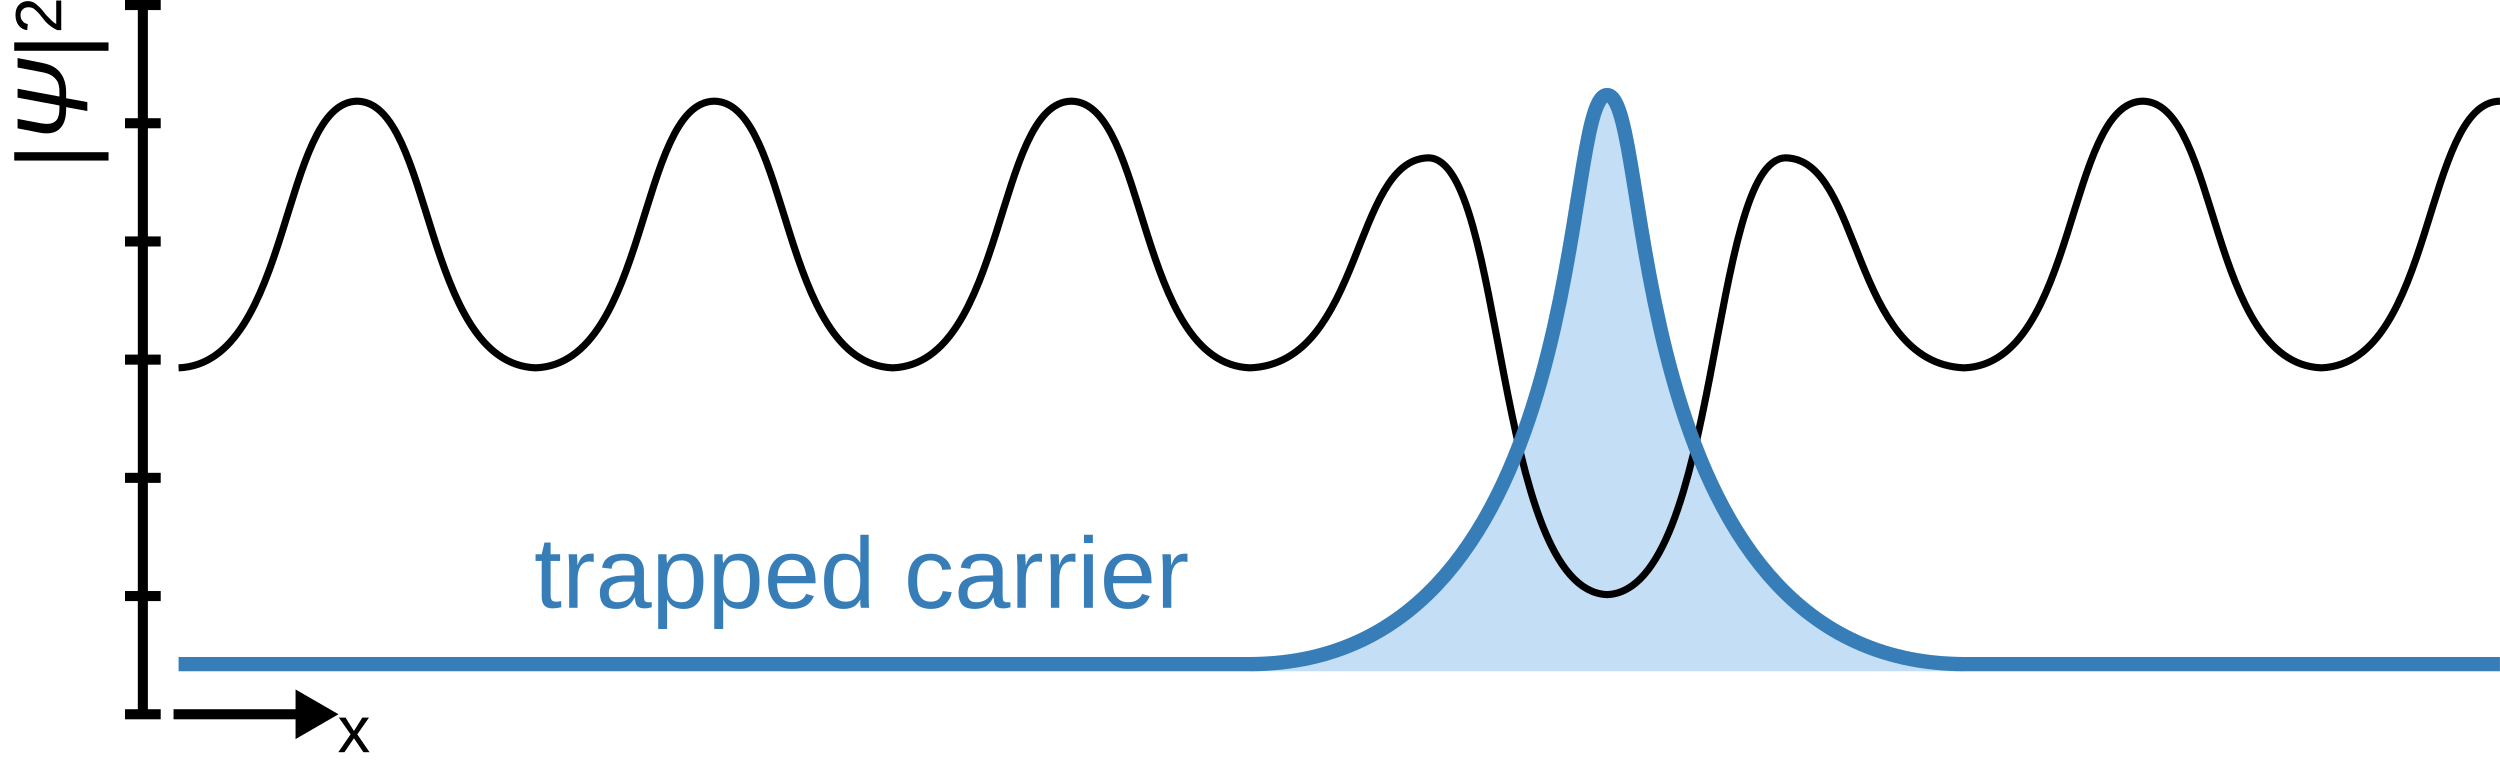
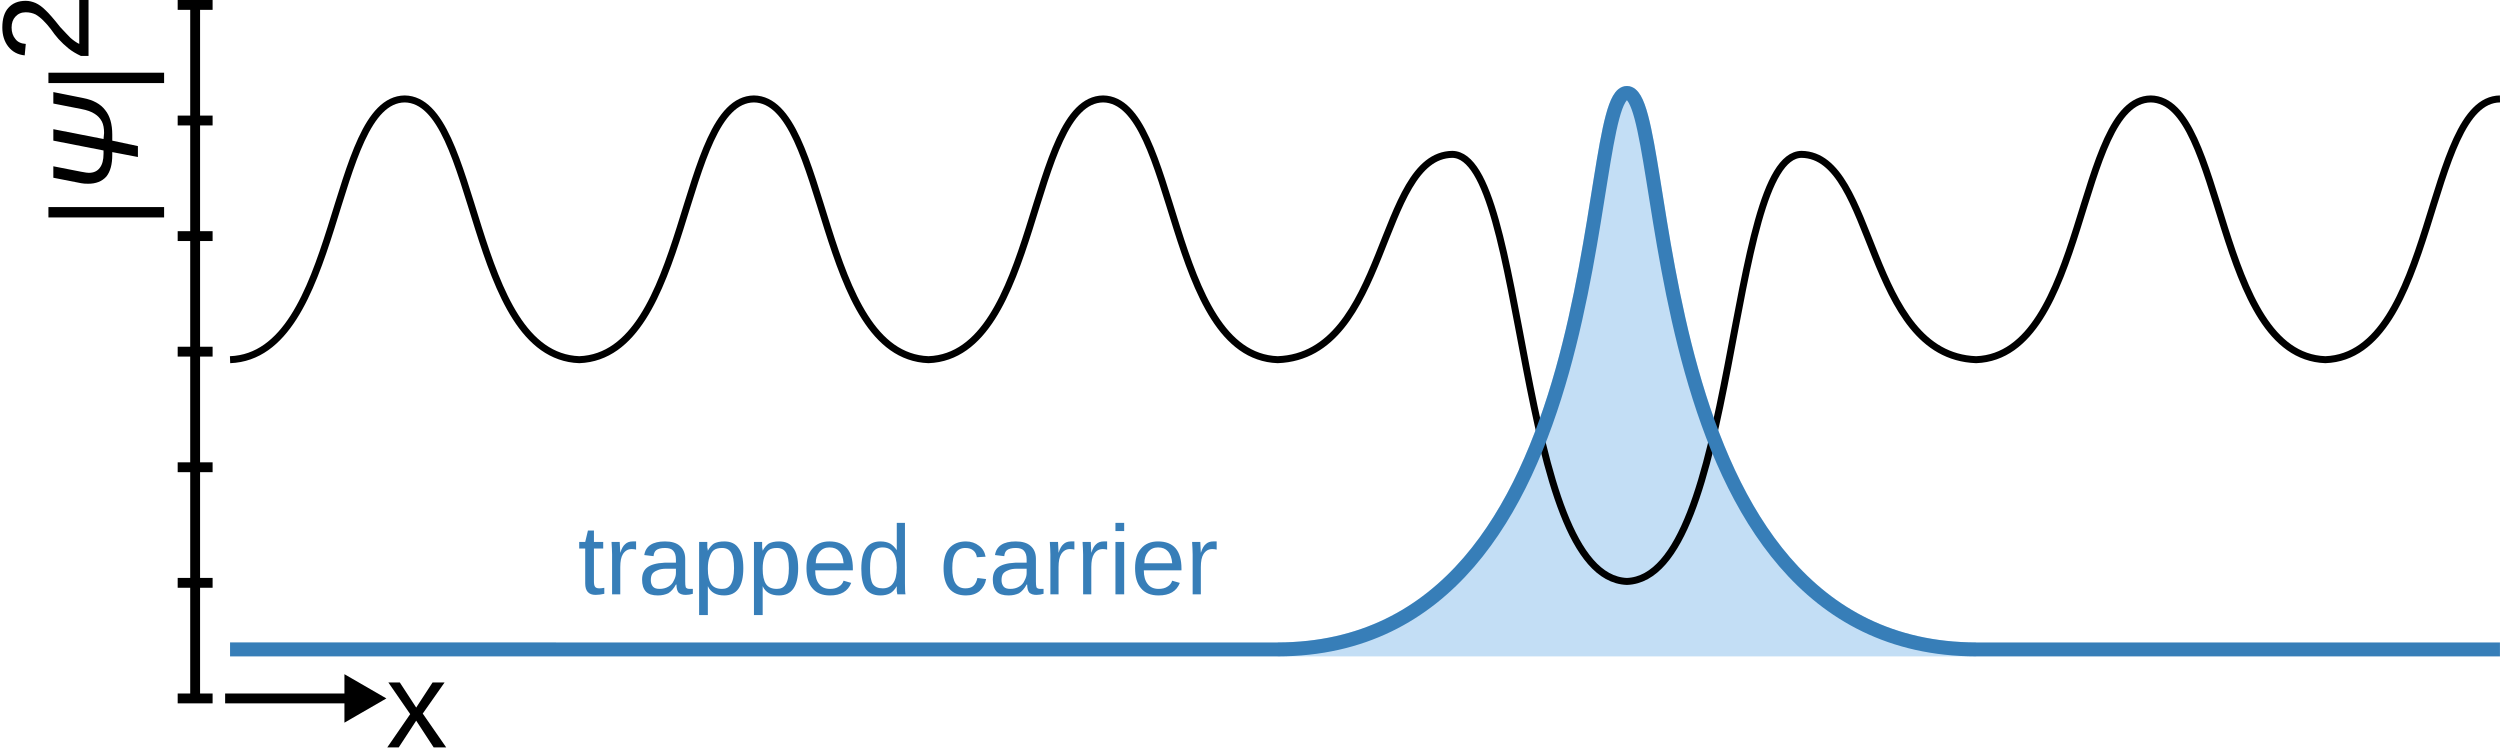
- <svg xmlns="http://www.w3.org/2000/svg" xmlns:xlink="http://www.w3.org/1999/xlink" width="70.002mm" height="21.259mm" viewBox="0 0 70.002 21.259" version="1.1" id="svg1448">
+ <svg xmlns="http://www.w3.org/2000/svg" xmlns:xlink="http://www.w3.org/1999/xlink" width="71.589mm" height="21.4mm" viewBox="0 0 71.589 21.4" version="1.1" id="svg1448">
  <defs id="defs1442">
    <marker style="overflow:visible" id="marker40069" refX="0" refY="0" orient="auto">
      <path transform="scale(-0.4)" style="fill:#000000;fill-opacity:1;fill-rule:evenodd;stroke:#000000;stroke-width:1pt;stroke-opacity:1" d="M 5.77,0 -2.88,5 V -5 Z" id="path40067" />
    </marker>
    <marker style="overflow:visible" id="marker40059" refX="0" refY="0" orient="auto">
      <path transform="scale(-0.4)" style="fill:#81b7e4;fill-opacity:1;fill-rule:evenodd;stroke:#81b7e4;stroke-width:1pt;stroke-opacity:1" d="M 5.77,0 -2.88,5 V -5 Z" id="path40057" />
    </marker>
    <marker style="overflow:visible" id="marker38846" refX="0" refY="0" orient="auto">
      <path transform="scale(0.4)" style="fill:#377eb8;fill-opacity:1;fill-rule:evenodd;stroke:#377eb8;stroke-width:1pt;stroke-opacity:1" d="M 5.77,0 -2.88,5 V -5 Z" id="path38844" />
    </marker>
    <marker style="overflow:visible" id="marker38836" refX="0" refY="0" orient="auto">
      <path transform="scale(0.4)" style="fill:#377eb8;fill-opacity:1;fill-rule:evenodd;stroke:#377eb8;stroke-width:1pt;stroke-opacity:1" d="M 5.77,0 -2.88,5 V -5 Z" id="path38834" />
    </marker>
    <marker style="overflow:visible" id="marker37621" refX="0" refY="0" orient="auto">
      <path transform="scale(-0.4)" style="fill:#81b7e4;fill-opacity:1;fill-rule:evenodd;stroke:#81b7e4;stroke-width:1pt;stroke-opacity:1" d="M 5.77,0 -2.88,5 V -5 Z" id="path37619" />
    </marker>
    <marker style="overflow:visible" id="marker37611" refX="0" refY="0" orient="auto">
      <path transform="scale(-0.4)" style="fill:#ff7f00;fill-opacity:1;fill-rule:evenodd;stroke:#ff7f00;stroke-width:1pt;stroke-opacity:1" d="M 5.77,0 -2.88,5 V -5 Z" id="path37609" />
    </marker>
    <marker style="overflow:visible" id="marker36908" refX="0" refY="0" orient="auto">
      <path transform="scale(0.4)" style="fill:#377eb8;fill-opacity:1;fill-rule:evenodd;stroke:#377eb8;stroke-width:1pt;stroke-opacity:1" d="M 5.77,0 -2.88,5 V -5 Z" id="path36906" />
    </marker>
    <marker style="overflow:visible" id="marker36898" refX="0" refY="0" orient="auto">
      <path transform="scale(0.4)" style="fill:#377eb8;fill-opacity:1;fill-rule:evenodd;stroke:#377eb8;stroke-width:1pt;stroke-opacity:1" d="M 5.77,0 -2.88,5 V -5 Z" id="path36896" />
    </marker>
    <marker style="overflow:visible" id="marker35407" refX="0" refY="0" orient="auto">
      <path transform="scale(-0.4)" style="fill:#81b7e4;fill-opacity:1;fill-rule:evenodd;stroke:#81b7e4;stroke-width:1pt;stroke-opacity:1" d="M 5.77,0 -2.88,5 V -5 Z" id="path35405" />
    </marker>
    <marker style="overflow:visible" id="marker33013" refX="0" refY="0" orient="auto">
      <path transform="scale(-0.4)" style="fill:#ff7f00;fill-opacity:1;fill-rule:evenodd;stroke:#ff7f00;stroke-width:1pt;stroke-opacity:1" d="M 5.77,0 -2.88,5 V -5 Z" id="path33011" />
    </marker>
    <marker style="overflow:visible" id="marker33003" refX="0" refY="0" orient="auto">
      <path transform="scale(-0.4)" style="fill:#81b7e4;fill-opacity:1;fill-rule:evenodd;stroke:#81b7e4;stroke-width:1pt;stroke-opacity:1" d="M 5.77,0 -2.88,5 V -5 Z" id="path33001" />
    </marker>
    <marker style="overflow:visible" id="marker32326" refX="0" refY="0" orient="auto">
      <path transform="scale(-0.4)" style="fill:#81b7e4;fill-opacity:1;fill-rule:evenodd;stroke:#81b7e4;stroke-width:1pt;stroke-opacity:1" d="M 5.77,0 -2.88,5 V -5 Z" id="path32324" />
    </marker>
    <marker style="overflow:visible" id="marker31206" refX="0" refY="0" orient="auto">
      <path transform="scale(-0.4)" style="fill:#ff7f00;fill-opacity:1;fill-rule:evenodd;stroke:#ff7f00;stroke-width:1pt;stroke-opacity:1" d="M 5.77,0 -2.88,5 V -5 Z" id="path31204" />
    </marker>
    <marker style="overflow:visible" id="marker31196" refX="0" refY="0" orient="auto">
      <path transform="scale(-0.4)" style="fill:#81b7e4;fill-opacity:1;fill-rule:evenodd;stroke:#81b7e4;stroke-width:1pt;stroke-opacity:1" d="M 5.77,0 -2.88,5 V -5 Z" id="path31194" />
    </marker>
    <marker style="overflow:visible" id="marker30535" refX="0" refY="0" orient="auto">
      <path transform="scale(-0.4)" style="fill:#81b7e4;fill-opacity:1;fill-rule:evenodd;stroke:#81b7e4;stroke-width:1pt;stroke-opacity:1" d="M 5.77,0 -2.88,5 V -5 Z" id="path30533" />
    </marker>
    <marker style="overflow:visible" id="marker29437" refX="0" refY="0" orient="auto">
      <path transform="scale(-0.4)" style="fill:#81b7e4;fill-opacity:1;fill-rule:evenodd;stroke:#81b7e4;stroke-width:1pt;stroke-opacity:1" d="M 5.77,0 -2.88,5 V -5 Z" id="path29435" />
    </marker>
    <marker style="overflow:visible" id="marker28782" refX="0" refY="0" orient="auto">
      <path transform="scale(-0.4)" style="fill:#81b7e4;fill-opacity:1;fill-rule:evenodd;stroke:#81b7e4;stroke-width:1pt;stroke-opacity:1" d="M 5.77,0 -2.88,5 V -5 Z" id="path28780" />
    </marker>
    <marker style="overflow:visible" id="marker28103" refX="0" refY="0" orient="auto">
      <path transform="scale(-0.4)" style="fill:#81b7e4;fill-opacity:1;fill-rule:evenodd;stroke:#81b7e4;stroke-width:1pt;stroke-opacity:1" d="M 5.77,0 -2.88,5 V -5 Z" id="path28101" />
    </marker>
    <marker style="overflow:visible" id="marker27426" refX="0" refY="0" orient="auto">
      <path transform="scale(-0.4)" style="fill:#81b7e4;fill-opacity:1;fill-rule:evenodd;stroke:#81b7e4;stroke-width:1pt;stroke-opacity:1" d="M 5.77,0 -2.88,5 V -5 Z" id="path27424" />
    </marker>
    <marker style="overflow:visible" id="marker26402" refX="0" refY="0" orient="auto">
      <path transform="scale(-0.4)" style="fill:#ff7f00;fill-opacity:1;fill-rule:evenodd;stroke:#ff7f00;stroke-width:1pt;stroke-opacity:1" d="M 5.77,0 -2.88,5 V -5 Z" id="path26400" />
    </marker>
    <marker style="overflow:visible" id="marker26392" refX="0" refY="0" orient="auto">
      <path transform="scale(-0.4)" style="fill:#81b7e4;fill-opacity:1;fill-rule:evenodd;stroke:#81b7e4;stroke-width:1pt;stroke-opacity:1" d="M 5.77,0 -2.88,5 V -5 Z" id="path26390" />
    </marker>
    <marker style="overflow:visible" id="marker25779" refX="0" refY="0" orient="auto">
      <path transform="scale(-0.4)" style="fill:#81b7e4;fill-opacity:1;fill-rule:evenodd;stroke:#81b7e4;stroke-width:1pt;stroke-opacity:1" d="M 5.77,0 -2.88,5 V -5 Z" id="path25777" />
    </marker>
    <marker style="overflow:visible" id="marker24771" refX="0" refY="0" orient="auto">
      <path transform="scale(-0.4)" style="fill:#81b7e4;fill-opacity:1;fill-rule:evenodd;stroke:#81b7e4;stroke-width:1pt;stroke-opacity:1" d="M 5.77,0 -2.88,5 V -5 Z" id="path24769" />
    </marker>
    <marker style="overflow:visible" id="marker24158" refX="0" refY="0" orient="auto">
      <path transform="scale(-0.4)" style="fill:#81b7e4;fill-opacity:1;fill-rule:evenodd;stroke:#81b7e4;stroke-width:1pt;stroke-opacity:1" d="M 5.77,0 -2.88,5 V -5 Z" id="path24156" />
    </marker>
    <marker style="overflow:visible" id="marker23190" refX="0" refY="0" orient="auto">
      <path transform="scale(-0.4)" style="fill:#ff7f00;fill-opacity:1;fill-rule:evenodd;stroke:#ff7f00;stroke-width:1pt;stroke-opacity:1" d="M 5.77,0 -2.88,5 V -5 Z" id="path23188" />
    </marker>
    <marker style="overflow:visible" id="marker23180" refX="0" refY="0" orient="auto">
      <path transform="scale(-0.4)" style="fill:#81b7e4;fill-opacity:1;fill-rule:evenodd;stroke:#81b7e4;stroke-width:1pt;stroke-opacity:1" d="M 5.77,0 -2.88,5 V -5 Z" id="path23178" />
    </marker>
    <marker style="overflow:visible" id="marker22599" refX="0" refY="0" orient="auto">
      <path transform="scale(-0.4)" style="fill:#81b7e4;fill-opacity:1;fill-rule:evenodd;stroke:#81b7e4;stroke-width:1pt;stroke-opacity:1" d="M 5.77,0 -2.88,5 V -5 Z" id="path22597" />
    </marker>
    <marker style="overflow:visible" id="marker21641" refX="0" refY="0" orient="auto">
      <path transform="scale(-0.4)" style="fill:#81b7e4;fill-opacity:1;fill-rule:evenodd;stroke:#81b7e4;stroke-width:1pt;stroke-opacity:1" d="M 5.77,0 -2.88,5 V -5 Z" id="path21639" />
    </marker>
    <marker style="overflow:visible" id="marker21066" refX="0" refY="0" orient="auto">
      <path transform="scale(-0.4)" style="fill:#81b7e4;fill-opacity:1;fill-rule:evenodd;stroke:#81b7e4;stroke-width:1pt;stroke-opacity:1" d="M 5.77,0 -2.88,5 V -5 Z" id="path21064" />
    </marker>
    <marker style="overflow:visible" id="marker20142" refX="0" refY="0" orient="auto">
      <path transform="scale(-0.4)" style="fill:#81b7e4;fill-opacity:1;fill-rule:evenodd;stroke:#81b7e4;stroke-width:1pt;stroke-opacity:1" d="M 5.77,0 -2.88,5 V -5 Z" id="path20140" />
    </marker>
    <marker style="overflow:visible" id="marker19583" refX="0" refY="0" orient="auto">
      <path transform="scale(-0.4)" style="fill:#81b7e4;fill-opacity:1;fill-rule:evenodd;stroke:#81b7e4;stroke-width:1pt;stroke-opacity:1" d="M 5.77,0 -2.88,5 V -5 Z" id="path19581" />
    </marker>
    <marker style="overflow:visible" id="marker18677" refX="0" refY="0" orient="auto">
      <path transform="scale(-0.4)" style="fill:#81b7e4;fill-opacity:1;fill-rule:evenodd;stroke:#81b7e4;stroke-width:1pt;stroke-opacity:1" d="M 5.77,0 -2.88,5 V -5 Z" id="path18675" />
    </marker>
    <marker style="overflow:visible" id="marker18144" refX="0" refY="0" orient="auto">
      <path transform="scale(-0.4)" style="fill:#81b7e4;fill-opacity:1;fill-rule:evenodd;stroke:#81b7e4;stroke-width:1pt;stroke-opacity:1" d="M 5.77,0 -2.88,5 V -5 Z" id="path18142" />
    </marker>
    <marker style="overflow:visible" id="marker17276" refX="0" refY="0" orient="auto">
      <path transform="scale(-0.4)" style="fill:#81b7e4;fill-opacity:1;fill-rule:evenodd;stroke:#81b7e4;stroke-width:1pt;stroke-opacity:1" d="M 5.77,0 -2.88,5 V -5 Z" id="path17274" />
    </marker>
    <marker style="overflow:visible" id="marker16749" refX="0" refY="0" orient="auto">
      <path transform="scale(-0.4)" style="fill:#81b7e4;fill-opacity:1;fill-rule:evenodd;stroke:#81b7e4;stroke-width:1pt;stroke-opacity:1" d="M 5.77,0 -2.88,5 V -5 Z" id="path16747" />
    </marker>
    <marker style="overflow:visible" id="marker15893" refX="0" refY="0" orient="auto">
      <path transform="scale(-0.4)" style="fill:#81b7e4;fill-opacity:1;fill-rule:evenodd;stroke:#81b7e4;stroke-width:1pt;stroke-opacity:1" d="M 5.77,0 -2.88,5 V -5 Z" id="path15891" />
    </marker>
    <marker style="overflow:visible" id="marker15392" refX="0" refY="0" orient="auto">
      <path transform="scale(-0.4)" style="fill:#81b7e4;fill-opacity:1;fill-rule:evenodd;stroke:#81b7e4;stroke-width:1pt;stroke-opacity:1" d="M 5.77,0 -2.88,5 V -5 Z" id="path15390" />
    </marker>
    <marker style="overflow:visible" id="marker12483" refX="0" refY="0" orient="auto">
      <path transform="scale(0.4)" style="fill:#377eb8;fill-opacity:1;fill-rule:evenodd;stroke:#377eb8;stroke-width:1pt;stroke-opacity:1" d="M 5.77,0 -2.88,5 V -5 Z" id="path12481" />
    </marker>
    <marker style="overflow:visible" id="marker11843" refX="0" refY="0" orient="auto">
      <path transform="scale(0.4)" style="fill:#377eb8;fill-opacity:1;fill-rule:evenodd;stroke:#377eb8;stroke-width:1pt;stroke-opacity:1" d="M 5.77,0 -2.88,5 V -5 Z" id="path11841" />
    </marker>
    <marker style="overflow:visible" id="marker10815" refX="0" refY="0" orient="auto">
      <path transform="scale(0.4)" style="fill:#377eb8;fill-opacity:1;fill-rule:evenodd;stroke:#377eb8;stroke-width:1pt;stroke-opacity:1" d="M 5.77,0 -2.88,5 V -5 Z" id="path10813" />
    </marker>
    <marker style="overflow:visible" id="marker10805" refX="0" refY="0" orient="auto">
      <path transform="scale(-0.4)" style="fill:#81b7e4;fill-opacity:1;fill-rule:evenodd;stroke:#81b7e4;stroke-width:1pt;stroke-opacity:1" d="M 5.77,0 -2.88,5 V -5 Z" id="path10803" />
    </marker>
    <marker style="overflow:visible" id="marker9905" refX="0" refY="0" orient="auto">
      <path transform="scale(0.4)" style="fill:#000000;fill-opacity:1;fill-rule:evenodd;stroke:#000000;stroke-width:1pt;stroke-opacity:1" d="M 5.77,0 -2.88,5 V -5 Z" id="path9903" />
    </marker>
    <marker style="overflow:visible" id="marker9895" refX="0" refY="0" orient="auto">
      <path transform="scale(-0.4)" style="fill:#81b7e4;fill-opacity:1;fill-rule:evenodd;stroke:#81b7e4;stroke-width:1pt;stroke-opacity:1" d="M 5.77,0 -2.88,5 V -5 Z" id="path9893" />
    </marker>
    <marker style="overflow:visible" id="marker9441" refX="0" refY="0" orient="auto">
      <path transform="scale(0.4)" style="fill:#377eb8;fill-opacity:1;fill-rule:evenodd;stroke:#377eb8;stroke-width:1pt;stroke-opacity:1" d="M 5.77,0 -2.88,5 V -5 Z" id="path9439" />
    </marker>
    <marker style="overflow:visible" id="marker8933" refX="0" refY="0" orient="auto">
      <path transform="scale(0.4)" style="fill:#377eb8;fill-opacity:1;fill-rule:evenodd;stroke:#377eb8;stroke-width:1pt;stroke-opacity:1" d="M 5.77,0 -2.88,5 V -5 Z" id="path8931" />
    </marker>
    <marker style="overflow:visible" id="marker6223" refX="0" refY="0" orient="auto">
      <path transform="scale(0.4)" style="fill:#898989;fill-opacity:1;fill-rule:evenodd;stroke:#898989;stroke-width:1pt;stroke-opacity:1" d="M 5.77,0 -2.88,5 V -5 Z" id="path6221" />
    </marker>
    <marker style="overflow:visible" id="marker6213" refX="0" refY="0" orient="auto">
      <path transform="scale(0.4)" style="fill:#898989;fill-opacity:1;fill-rule:evenodd;stroke:#898989;stroke-width:1pt;stroke-opacity:1" d="M 5.77,0 -2.88,5 V -5 Z" id="path6211" />
    </marker>
    <marker style="overflow:visible" id="marker6203" refX="0" refY="0" orient="auto">
      <path transform="scale(0.4)" style="fill:#898989;fill-opacity:1;fill-rule:evenodd;stroke:#898989;stroke-width:1pt;stroke-opacity:1" d="M 5.77,0 -2.88,5 V -5 Z" id="path6201" />
    </marker>
    <marker style="overflow:visible" id="marker6193" refX="0" refY="0" orient="auto">
      <path transform="scale(0.4)" style="fill:#898989;fill-opacity:1;fill-rule:evenodd;stroke:#898989;stroke-width:1pt;stroke-opacity:1" d="M 5.77,0 -2.88,5 V -5 Z" id="path6191" />
    </marker>
    <marker style="overflow:visible" id="marker6183" refX="0" refY="0" orient="auto">
      <path transform="scale(0.4)" style="fill:#898989;fill-opacity:1;fill-rule:evenodd;stroke:#898989;stroke-width:1pt;stroke-opacity:1" d="M 5.77,0 -2.88,5 V -5 Z" id="path6181" />
    </marker>
    <marker style="overflow:visible" id="marker6173" refX="0" refY="0" orient="auto">
      <path transform="scale(0.4)" style="fill:#898989;fill-opacity:1;fill-rule:evenodd;stroke:#898989;stroke-width:1pt;stroke-opacity:1" d="M 5.77,0 -2.88,5 V -5 Z" id="path6171" />
    </marker>
    <marker style="overflow:visible" id="marker6163" refX="0" refY="0" orient="auto">
      <path transform="scale(0.4)" style="fill:#898989;fill-opacity:1;fill-rule:evenodd;stroke:#898989;stroke-width:1pt;stroke-opacity:1" d="M 5.77,0 -2.88,5 V -5 Z" id="path6161" />
    </marker>
    <marker style="overflow:visible" id="marker4935" refX="0" refY="0" orient="auto">
      <path transform="scale(0.4)" style="fill:#377eb8;fill-opacity:1;fill-rule:evenodd;stroke:#377eb8;stroke-width:1pt;stroke-opacity:1" d="M 5.77,0 -2.88,5 V -5 Z" id="path4933" />
    </marker>
    <marker style="overflow:visible" id="marker4657" refX="0" refY="0" orient="auto">
      <path transform="scale(0.4)" style="fill:#377eb8;fill-opacity:1;fill-rule:evenodd;stroke:#377eb8;stroke-width:1pt;stroke-opacity:1" d="M 5.77,0 -2.88,5 V -5 Z" id="path4655" />
    </marker>
    <marker style="overflow:visible" id="marker4375" refX="0" refY="0" orient="auto">
      <path transform="scale(0.4)" style="fill:#377eb8;fill-opacity:1;fill-rule:evenodd;stroke:#377eb8;stroke-width:1pt;stroke-opacity:1" d="M 5.77,0 -2.88,5 V -5 Z" id="path4373" />
    </marker>
    <marker style="overflow:visible" id="marker4107" refX="0" refY="0" orient="auto">
      <path transform="scale(0.4)" style="fill:#377eb8;fill-opacity:1;fill-rule:evenodd;stroke:#377eb8;stroke-width:1pt;stroke-opacity:1" d="M 5.77,0 -2.88,5 V -5 Z" id="path4105" />
    </marker>
    <marker style="overflow:visible" id="marker3853" refX="0" refY="0" orient="auto">
      <path transform="scale(0.4)" style="fill:#377eb8;fill-opacity:1;fill-rule:evenodd;stroke:#377eb8;stroke-width:1pt;stroke-opacity:1" d="M 5.77,0 -2.88,5 V -5 Z" id="path3851" />
    </marker>
    <marker style="overflow:visible" id="marker3607" refX="0" refY="0" orient="auto">
      <path transform="scale(0.4)" style="fill:#377eb8;fill-opacity:1;fill-rule:evenodd;stroke:#377eb8;stroke-width:1pt;stroke-opacity:1" d="M 5.77,0 -2.88,5 V -5 Z" id="path3605" />
    </marker>
    <marker style="overflow:visible" id="marker3369" refX="0" refY="0" orient="auto">
      <path transform="scale(0.4)" style="fill:#377eb8;fill-opacity:1;fill-rule:evenodd;stroke:#377eb8;stroke-width:1pt;stroke-opacity:1" d="M 5.77,0 -2.88,5 V -5 Z" id="path3367" />
    </marker>
    <marker style="overflow:visible" id="marker3139" refX="0" refY="0" orient="auto">
      <path transform="scale(0.4)" style="fill:#377eb8;fill-opacity:1;fill-rule:evenodd;stroke:#377eb8;stroke-width:1pt;stroke-opacity:1" d="M 5.77,0 -2.88,5 V -5 Z" id="path3137" />
    </marker>
    <marker orient="auto" refY="0" refX="0" id="marker10382" style="overflow:visible">
      <path id="path10380" d="M 5.77,0 -2.88,5 V -5 Z" style="fill:#ff7f00;fill-opacity:1;fill-rule:evenodd;stroke:#ff7f00;stroke-width:1pt;stroke-opacity:1" transform="scale(0.2)" />
    </marker>
    <marker style="overflow:visible" id="marker10102" refX="0" refY="0" orient="auto">
      <path transform="scale(0.2)" style="fill:#999999;fill-opacity:1;fill-rule:evenodd;stroke:#999999;stroke-width:1pt;stroke-opacity:1" d="M 5.77,0 -2.88,5 V -5 Z" id="path10100" />
    </marker>
    <marker style="overflow:visible" id="TriangleOutM" refX="0" refY="0" orient="auto">
      <path transform="scale(0.4)" style="fill:#4daf40;fill-opacity:1;fill-rule:evenodd;stroke:#4daf40;stroke-width:1pt;stroke-opacity:1" d="M 5.77,0 -2.88,5 V -5 Z" id="path9557" />
    </marker>
    <marker style="overflow:visible" id="TriangleInS" refX="0" refY="0" orient="auto">
      <path transform="scale(-0.2)" style="fill:#4daf40;fill-opacity:1;fill-rule:evenodd;stroke:#4daf40;stroke-width:1pt;stroke-opacity:1" d="M 5.77,0 -2.88,5 V -5 Z" id="path9551" />
    </marker>
    <marker style="overflow:visible" id="marker9290" refX="0" refY="0" orient="auto">
      <path transform="scale(0.4)" style="fill:#4daf40;fill-opacity:1;fill-rule:evenodd;stroke:#4daf40;stroke-width:1pt;stroke-opacity:1" d="M 5.77,0 -2.88,5 V -5 Z" id="path9288" />
    </marker>
    <marker style="overflow:visible" id="marker6234" refX="0" refY="0" orient="auto">
      <path transform="scale(0.4)" style="fill:#4daf40;fill-opacity:1;fill-rule:evenodd;stroke:#4daf40;stroke-width:1pt;stroke-opacity:1" d="M 5.77,0 -2.88,5 V -5 Z" id="path6232" />
    </marker>
    <marker style="overflow:visible" id="marker5563" refX="0" refY="0" orient="auto">
      <path transform="scale(0.4)" style="fill:#000000;fill-opacity:1;fill-rule:evenodd;stroke:#000000;stroke-width:1pt;stroke-opacity:1" d="M 5.77,0 -2.88,5 V -5 Z" id="path5561" />
    </marker>
    <marker style="overflow:visible" id="marker5553" refX="0" refY="0" orient="auto">
      <path transform="scale(-0.4)" style="fill:#000000;fill-opacity:1;fill-rule:evenodd;stroke:#000000;stroke-width:1pt;stroke-opacity:1" d="M 5.77,0 -2.88,5 V -5 Z" id="path5551" />
    </marker>
    <linearGradient spreadMethod="pad" gradientTransform="matrix(1,0,0,-0.5426702,3.615287,66.53878)" y2="80" x2="0" y1="48" x1="0" gradientUnits="userSpaceOnUse" id="linearGradient1097-6">
      <stop id="stop1093-3" style="stop-color:#377eb8;stop-opacity:1" offset="0" />
      <stop id="stop1095-2" style="stop-color:#ffffff;stop-opacity:0" offset="1" />
    </linearGradient>
    <linearGradient id="linear0-3" gradientUnits="userSpaceOnUse" x1="98.396" y1="36.03" x2="98.396" y2="44.425" gradientTransform="matrix(0.3527778,0,0,-0.3527778,6.83167,48.43333)" xlink:href="#linear1">
      <stop offset="0" style="stop-color:#377eb8;stop-opacity:1" id="stop70-6" />
      <stop offset="1" style="stop-color:rgb(100%,100%,100%);stop-opacity:1;" id="stop72-0" />
    </linearGradient>
    <linearGradient id="linear1" gradientUnits="userSpaceOnUse" x1="0" y1="48" x2="0" y2="80" gradientTransform="matrix(1,0,0,-0.5426702,3.615287,66.53878)" spreadMethod="pad">
      <stop offset="0" style="stop-color:rgb(25%,25%,25%);stop-opacity:1;" id="stop75" />
      <stop offset="1" style="stop-color:rgb(100%,100%,100%);stop-opacity:1;" id="stop77" />
    </linearGradient>
    <pattern patternUnits="userSpaceOnUse" width="19.34" height="19.34" patternTransform="translate(193.304,57.98795)" id="pattern2995-9">
      <path style="fill:none;stroke:#000000;stroke-width:0.378;stroke-linecap:butt;stroke-linejoin:miter;stroke-miterlimit:4;stroke-dasharray:none;stroke-opacity:1" d="M 0.134,19.207 19.207,0.134" id="path2993-5" />
    </pattern>
    <marker orient="auto" refY="0" refX="0" id="TriangleOutS-1" style="overflow:visible">
      <path id="path5239-9" d="M 5.77,0 -2.88,5 V -5 Z" style="fill:#ff7f00;fill-opacity:1;fill-rule:evenodd;stroke:#ff7f00;stroke-width:1pt;stroke-opacity:1" transform="scale(0.2)" />
    </marker>
    <marker style="overflow:visible" id="marker1096-5-1" refX="0" refY="0" orient="auto">
      <path transform="scale(0.4)" style="fill:#000000;fill-opacity:1;fill-rule:evenodd;stroke:#000000;stroke-width:1pt;stroke-opacity:1" d="M 5.77,0 -2.88,5 V -5 Z" id="path1094-6-6" />
    </marker>
    <marker orient="auto" refY="0" refX="0" id="TriangleOutS-1-2" style="overflow:visible">
      <path id="path5239-9-6" d="M 5.77,0 -2.88,5 V -5 Z" style="fill:#ff7f00;fill-opacity:1;fill-rule:evenodd;stroke:#ff7f00;stroke-width:1pt;stroke-opacity:1" transform="scale(0.2)" />
    </marker>
    <pattern patternUnits="userSpaceOnUse" width="19.34" height="19.34" patternTransform="translate(193.304,57.98795)" id="pattern2995-9-1">
      <path style="fill:none;stroke:#000000;stroke-width:0.378;stroke-linecap:butt;stroke-linejoin:miter;stroke-miterlimit:4;stroke-dasharray:none;stroke-opacity:1" d="M 0.134,19.207 19.207,0.134" id="path2993-5-2" />
    </pattern>
    <linearGradient id="linear0-3-8" gradientUnits="userSpaceOnUse" x1="98.396" y1="36.03" x2="98.396" y2="44.425" gradientTransform="matrix(0.3527778,0,0,-0.3527778,-3.776271,95.57231)" xlink:href="#linear1">
      <stop offset="0" style="stop-color:#377eb8;stop-opacity:1" id="stop70-6-5" />
      <stop offset="1" style="stop-color:rgb(100%,100%,100%);stop-opacity:1;" id="stop72-0-5" />
    </linearGradient>
    <linearGradient id="linear2" gradientUnits="userSpaceOnUse" x1="0" y1="48" x2="0" y2="80" gradientTransform="matrix(1,0,0,-1,0.2,112.2)">
      <stop offset="0" style="stop-color:#377eb8;stop-opacity:1" id="stop80" />
      <stop offset="1" style="stop-color:#ffffff;stop-opacity:0" id="stop82" />
    </linearGradient>
  </defs>
  <g id="layer1">
-     <g id="g1448" transform="translate(-75,-56.79099)" style="stroke-width:0.2;stroke-miterlimit:4;stroke-dasharray:none;fill:#000000;fill-opacity:1;stroke:none">
+     <g id="g1448" transform="translate(-73.4125,-56.79099)" style="fill:#000000;fill-opacity:1;stroke:none;stroke-width:0.2;stroke-miterlimit:4;stroke-dasharray:none">
      <path style="fill:#c3def5;fill-opacity:1;stroke:#c3def5;stroke-width:0.4;stroke-linecap:butt;stroke-linejoin:miter;stroke-miterlimit:4;stroke-dasharray:none;stroke-opacity:1" d="m 110,75.387 c 9.72,-0.023 8.679,-15.934 10,-15.934 1.321,0 0.28,15.911 10,15.934 z" id="path1446" />
    </g>
    <text xml:space="preserve" style="font-size:2.822px;line-height:1.25;font-family:Arial;-inkscape-font-specification:Arial;stroke-width:0.265" x="51.334" y="24.441" id="text3491">
      <tspan id="tspan3489" x="51.334" y="24.441" style="stroke-width:0.265" />
    </text>
    <g id="g12709" transform="translate(-4.025445,53.9561)" />
-     <path style="fill:none;stroke:#000000;stroke-width:0.2;stroke-linecap:butt;stroke-linejoin:miter;stroke-miterlimit:4;stroke-dasharray:none;stroke-opacity:1" d="M 70,2.833 C 67.861,2.865 68.172,10.177 65,10.3 61.828,10.177 62.139,2.865 60,2.833 57.861,2.865 58.172,10.177 55,10.3 51.828,10.177 52.139,4.453 50,4.42 47.861,4.453 48.172,16.527 45,16.65 41.828,16.527 42.139,4.453 40,4.42 37.861,4.453 38.172,10.177 35,10.3 31.828,10.177 32.139,2.865 30,2.833 27.861,2.865 28.172,10.177 25,10.3 21.828,10.177 22.139,2.865 20,2.833 17.861,2.865 18.172,10.177 15,10.3 11.828,10.177 12.139,2.865 10,2.833 7.861,2.865 8.172,10.177 5,10.3" id="path1870" />
+     <path style="fill:none;stroke:#000000;stroke-width:0.2;stroke-linecap:butt;stroke-linejoin:miter;stroke-miterlimit:4;stroke-dasharray:none;stroke-opacity:1" d="m 71.588,2.833 c -2.139,0.032 -1.828,7.344 -5,7.467 -3.172,-0.123 -2.861,-7.435 -5,-7.467 -2.139,0.032 -1.828,7.344 -5,7.467 -3.172,-0.123 -2.861,-5.847 -5,-5.88 -2.139,0.032 -1.828,12.107 -5,12.23 -3.172,-0.123 -2.861,-12.197 -5,-12.23 -2.139,0.032 -1.828,5.757 -5,5.88 -3.172,-0.123 -2.861,-7.435 -5,-7.467 -2.139,0.032 -1.828,7.344 -5,7.467 -3.172,-0.123 -2.861,-7.435 -5,-7.467 -2.139,0.032 -1.828,7.344 -5,7.467 -3.172,-0.123 -2.861,-7.435 -5,-7.467 -2.139,0.032 -1.828,7.344 -5,7.467" id="path1870" />
    <g id="g2516" transform="translate(5.291667,10.58327)" style="stroke-width:0.2;stroke-miterlimit:4;stroke-dasharray:none" />
-     <g id="g2524" transform="translate(-75,-62.08266)" style="stroke-width:0.2;stroke-miterlimit:4;stroke-dasharray:none">
+     <g id="g2524" transform="translate(-73.4125,-62.08266)" style="stroke-width:0.2;stroke-miterlimit:4;stroke-dasharray:none">
      <path style="fill:none;stroke:#377eb8;stroke-width:0.4;stroke-linecap:butt;stroke-linejoin:miter;stroke-miterlimit:4;stroke-dasharray:none;stroke-opacity:1" d="m 80,80.679 30,3.58e-4 c 9.72,-0.023 8.677,-15.934 10,-15.934 1.323,0 0.28,15.911 10,15.934 h 15" id="path2522" />
    </g>
-     <path id="path308" style="fill:none;stroke:#000000;stroke-width:0.282;stroke-linecap:butt;stroke-linejoin:miter;stroke-miterlimit:4;stroke-dasharray:none" d="M 4,0 V 20" />
-     <path id="path314" style="fill:none;stroke:#000000;stroke-width:0.282;stroke-linecap:square;stroke-linejoin:miter;stroke-miterlimit:4;stroke-dasharray:none;marker-end:url(#marker9905)" d="M 5,20 H 8.676" />
-     <text xml:space="preserve" style="font-size:2.822px;line-height:1.25;font-family:Arial;-inkscape-font-specification:Arial;stroke-width:0.265" x="-4.748" y="2.447" id="text3362" transform="rotate(-90)">
-       <tspan id="tspan3360" x="-4.748" y="2.447" style="stroke-width:0.265">|<tspan style="font-style:italic" id="tspan3559">Ψ</tspan>|<tspan style="font-size:65%;baseline-shift:super" id="tspan3364">2</tspan>
+     <path id="path308" style="fill:none;stroke:#000000;stroke-width:0.282;stroke-linecap:butt;stroke-linejoin:miter;stroke-miterlimit:4;stroke-dasharray:none" d="M 5.588,0 V 20" />
+     <path id="path314" style="fill:none;stroke:#000000;stroke-width:0.282;stroke-linecap:square;stroke-linejoin:miter;stroke-miterlimit:4;stroke-dasharray:none;marker-end:url(#marker9905)" d="M 6.588,20 H 10.263" />
+     <text xml:space="preserve" style="font-size:3.528px;line-height:1.25;font-family:Arial;-inkscape-font-specification:Arial;stroke-width:0.265;stroke-miterlimit:4;stroke-dasharray:none" x="-6.539" y="3.947" id="text3362" transform="rotate(-90)">
+       <tspan id="tspan3360" x="-6.539" y="3.947" style="font-size:3.528px;stroke-width:0.265;stroke-miterlimit:4;stroke-dasharray:none">|<tspan style="font-style:italic;font-size:3.528px;stroke-width:0.265;stroke-miterlimit:4;stroke-dasharray:none" id="tspan3559">Ψ</tspan>|<tspan style="font-size:3.528px;baseline-shift:super;stroke-width:0.265;stroke-miterlimit:4;stroke-dasharray:none" id="tspan3364">2</tspan>
      </tspan>
    </text>
-     <text xml:space="preserve" style="font-size:2.822px;line-height:1.25;font-family:Arial;-inkscape-font-specification:Arial;stroke-width:0.265" x="9.457" y="20.695" id="text3380">
-       <tspan id="tspan3378" x="9.457" y="20.695" style="font-size:65%;baseline-shift:sub;stroke-width:0.265">x</tspan>
-     </text>
-     <path style="fill:none;stroke:#000000;stroke-width:0.282;stroke-linecap:butt;stroke-linejoin:miter;stroke-miterlimit:4;stroke-dasharray:none;stroke-opacity:1" d="m 3.5,16.69 h 1" id="path3476" />
-     <path style="fill:none;stroke:#000000;stroke-width:0.282;stroke-linecap:butt;stroke-linejoin:miter;stroke-miterlimit:4;stroke-dasharray:none;stroke-opacity:1" d="m 3.5,20 h 1" id="path3478" />
-     <path style="fill:none;stroke:#000000;stroke-width:0.282;stroke-linecap:butt;stroke-linejoin:miter;stroke-miterlimit:4;stroke-dasharray:none;stroke-opacity:1" d="m 3.5,10.07 h 1" id="path3476-6" />
-     <path style="fill:none;stroke:#000000;stroke-width:0.282;stroke-linecap:butt;stroke-linejoin:miter;stroke-miterlimit:4;stroke-dasharray:none;stroke-opacity:1" d="m 3.5,13.38 h 1" id="path3478-4" />
-     <path style="fill:none;stroke:#000000;stroke-width:0.282;stroke-linecap:butt;stroke-linejoin:miter;stroke-miterlimit:4;stroke-dasharray:none;stroke-opacity:1" d="m 3.5,3.451 h 1" id="path3476-5" />
-     <path style="fill:none;stroke:#000000;stroke-width:0.282;stroke-linecap:butt;stroke-linejoin:miter;stroke-miterlimit:4;stroke-dasharray:none;stroke-opacity:1" d="m 3.5,6.761 h 1" id="path3478-2" />
-     <path style="fill:none;stroke:#000000;stroke-width:0.282;stroke-linecap:butt;stroke-linejoin:miter;stroke-miterlimit:4;stroke-dasharray:none;stroke-opacity:1" d="m 3.5,0.141 h 1" id="path3478-6" />
+     <text xml:space="preserve" style="font-size:3.528px;line-height:1.25;font-family:Arial;-inkscape-font-specification:Arial;stroke-width:0.265" x="11.044" y="20.695" id="text3380">
+       <tspan id="tspan3378" x="11.044" y="20.695" style="font-size:3.528px;baseline-shift:sub;stroke-width:0.265">x</tspan>
+     </text>
+     <path style="fill:none;stroke:#000000;stroke-width:0.282;stroke-linecap:butt;stroke-linejoin:miter;stroke-miterlimit:4;stroke-dasharray:none;stroke-opacity:1" d="m 5.088,16.69 h 1" id="path3476" />
+     <path style="fill:none;stroke:#000000;stroke-width:0.282;stroke-linecap:butt;stroke-linejoin:miter;stroke-miterlimit:4;stroke-dasharray:none;stroke-opacity:1" d="m 5.088,20 h 1" id="path3478" />
+     <path style="fill:none;stroke:#000000;stroke-width:0.282;stroke-linecap:butt;stroke-linejoin:miter;stroke-miterlimit:4;stroke-dasharray:none;stroke-opacity:1" d="m 5.088,10.07 h 1" id="path3476-6" />
+     <path style="fill:none;stroke:#000000;stroke-width:0.282;stroke-linecap:butt;stroke-linejoin:miter;stroke-miterlimit:4;stroke-dasharray:none;stroke-opacity:1" d="m 5.088,13.38 h 1" id="path3478-4" />
+     <path style="fill:none;stroke:#000000;stroke-width:0.282;stroke-linecap:butt;stroke-linejoin:miter;stroke-miterlimit:4;stroke-dasharray:none;stroke-opacity:1" d="m 5.088,3.451 h 1" id="path3476-5" />
+     <path style="fill:none;stroke:#000000;stroke-width:0.282;stroke-linecap:butt;stroke-linejoin:miter;stroke-miterlimit:4;stroke-dasharray:none;stroke-opacity:1" d="m 5.088,6.761 h 1" id="path3478-2" />
+     <path style="fill:none;stroke:#000000;stroke-width:0.282;stroke-linecap:butt;stroke-linejoin:miter;stroke-miterlimit:4;stroke-dasharray:none;stroke-opacity:1" d="m 5.088,0.141 h 1" id="path3478-6" />
    <g id="g3585" style="stroke-width:0.2;stroke-miterlimit:4;stroke-dasharray:none" transform="translate(60,-68.79167)" />
-     <text xml:space="preserve" style="font-size:2.822px;line-height:1.25;font-family:Arial;-inkscape-font-specification:Arial;stroke-width:0.265" x="14.95" y="17.02" id="text1442">
-       <tspan id="tspan1440" x="14.95" y="17.02" style="fill:#377eb8;fill-opacity:1;stroke-width:0.265">trapped carrier</tspan>
+     <text xml:space="preserve" style="font-size:2.822px;line-height:1.25;font-family:Arial;-inkscape-font-specification:Arial;stroke-width:0.265" x="16.538" y="17.02" id="text1442">
+       <tspan id="tspan1440" x="16.538" y="17.02" style="fill:#377eb8;fill-opacity:1;stroke-width:0.265">trapped carrier</tspan>
    </text>
  </g>
</svg>
